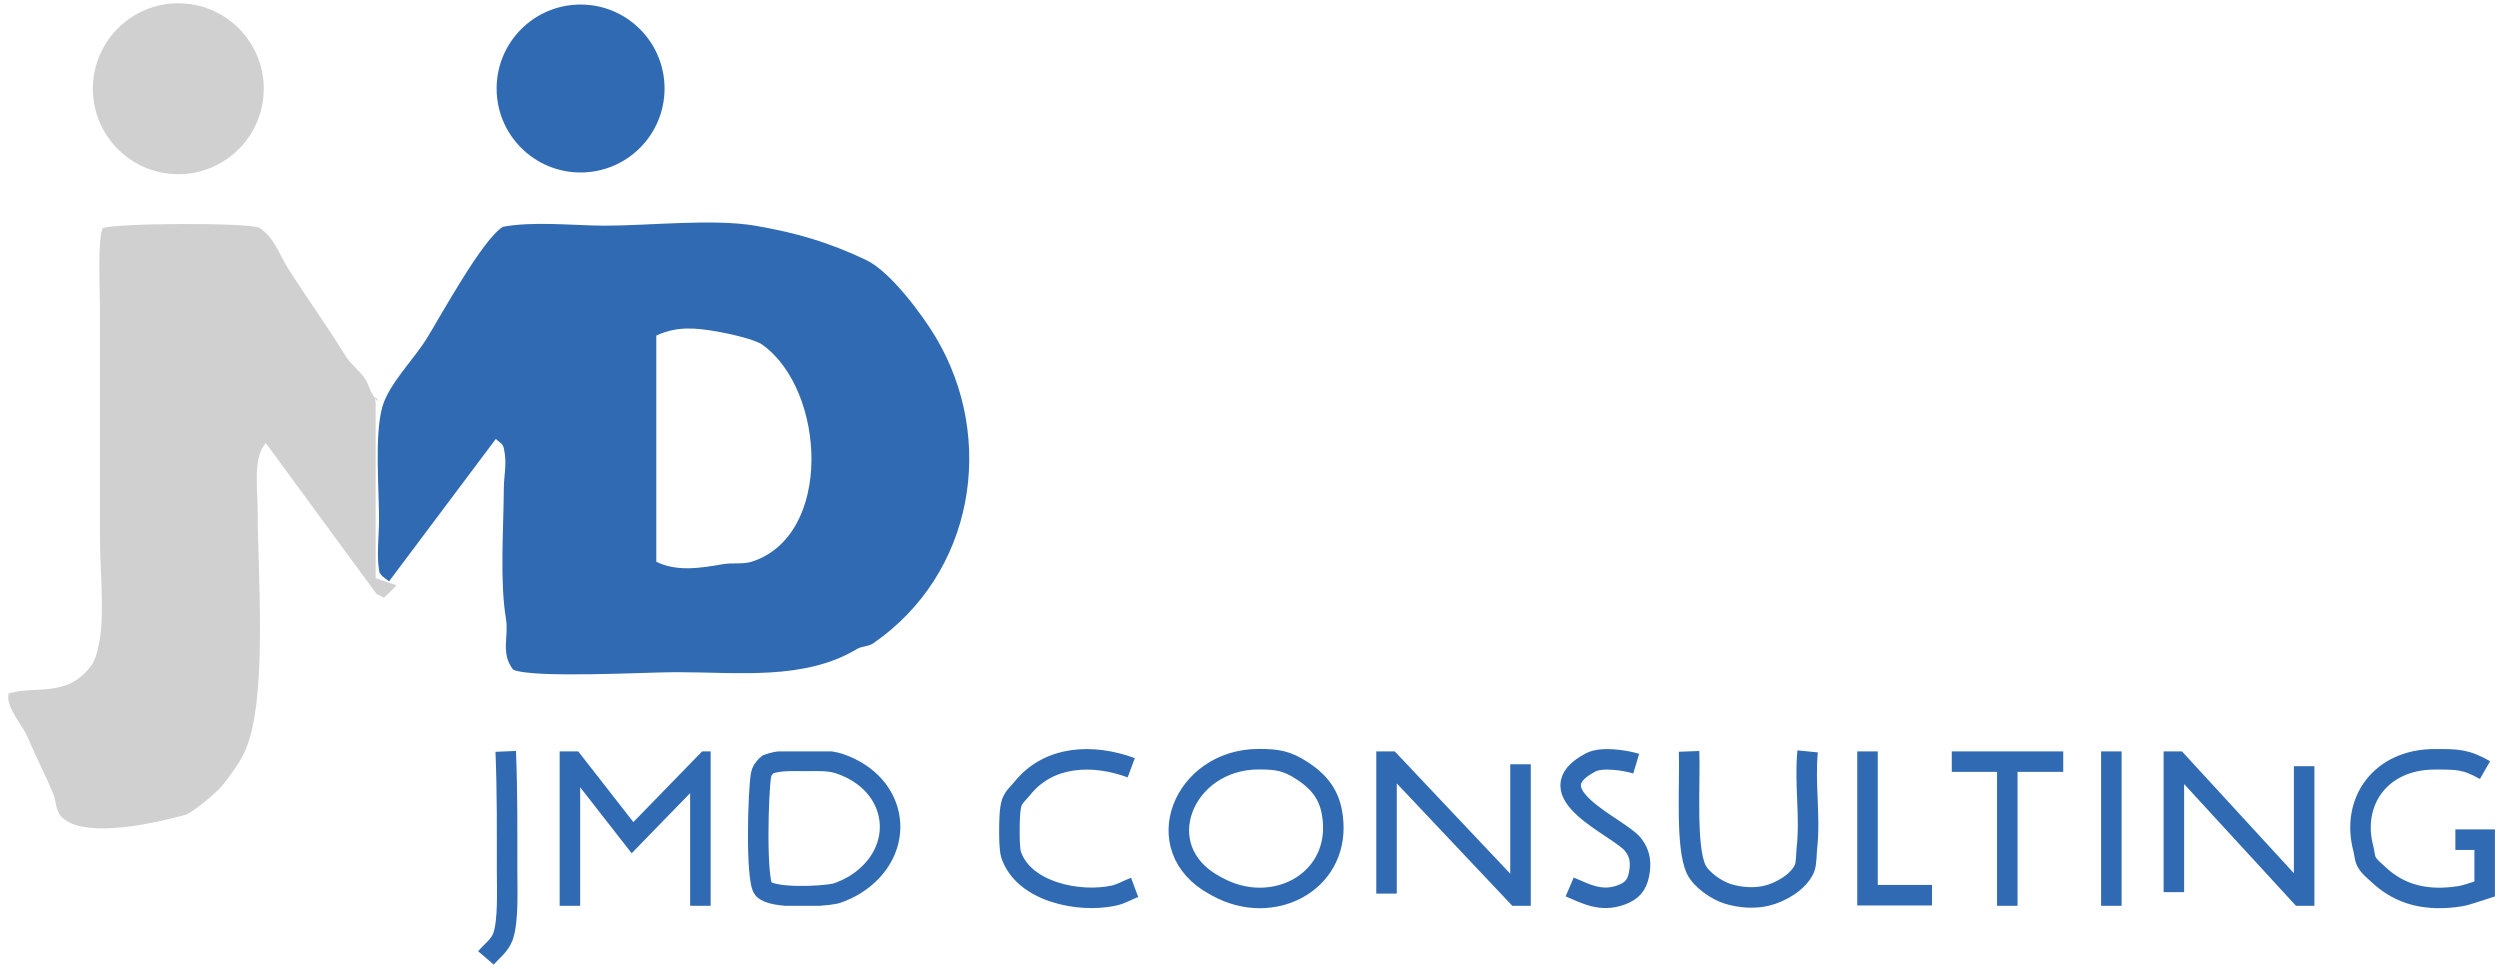
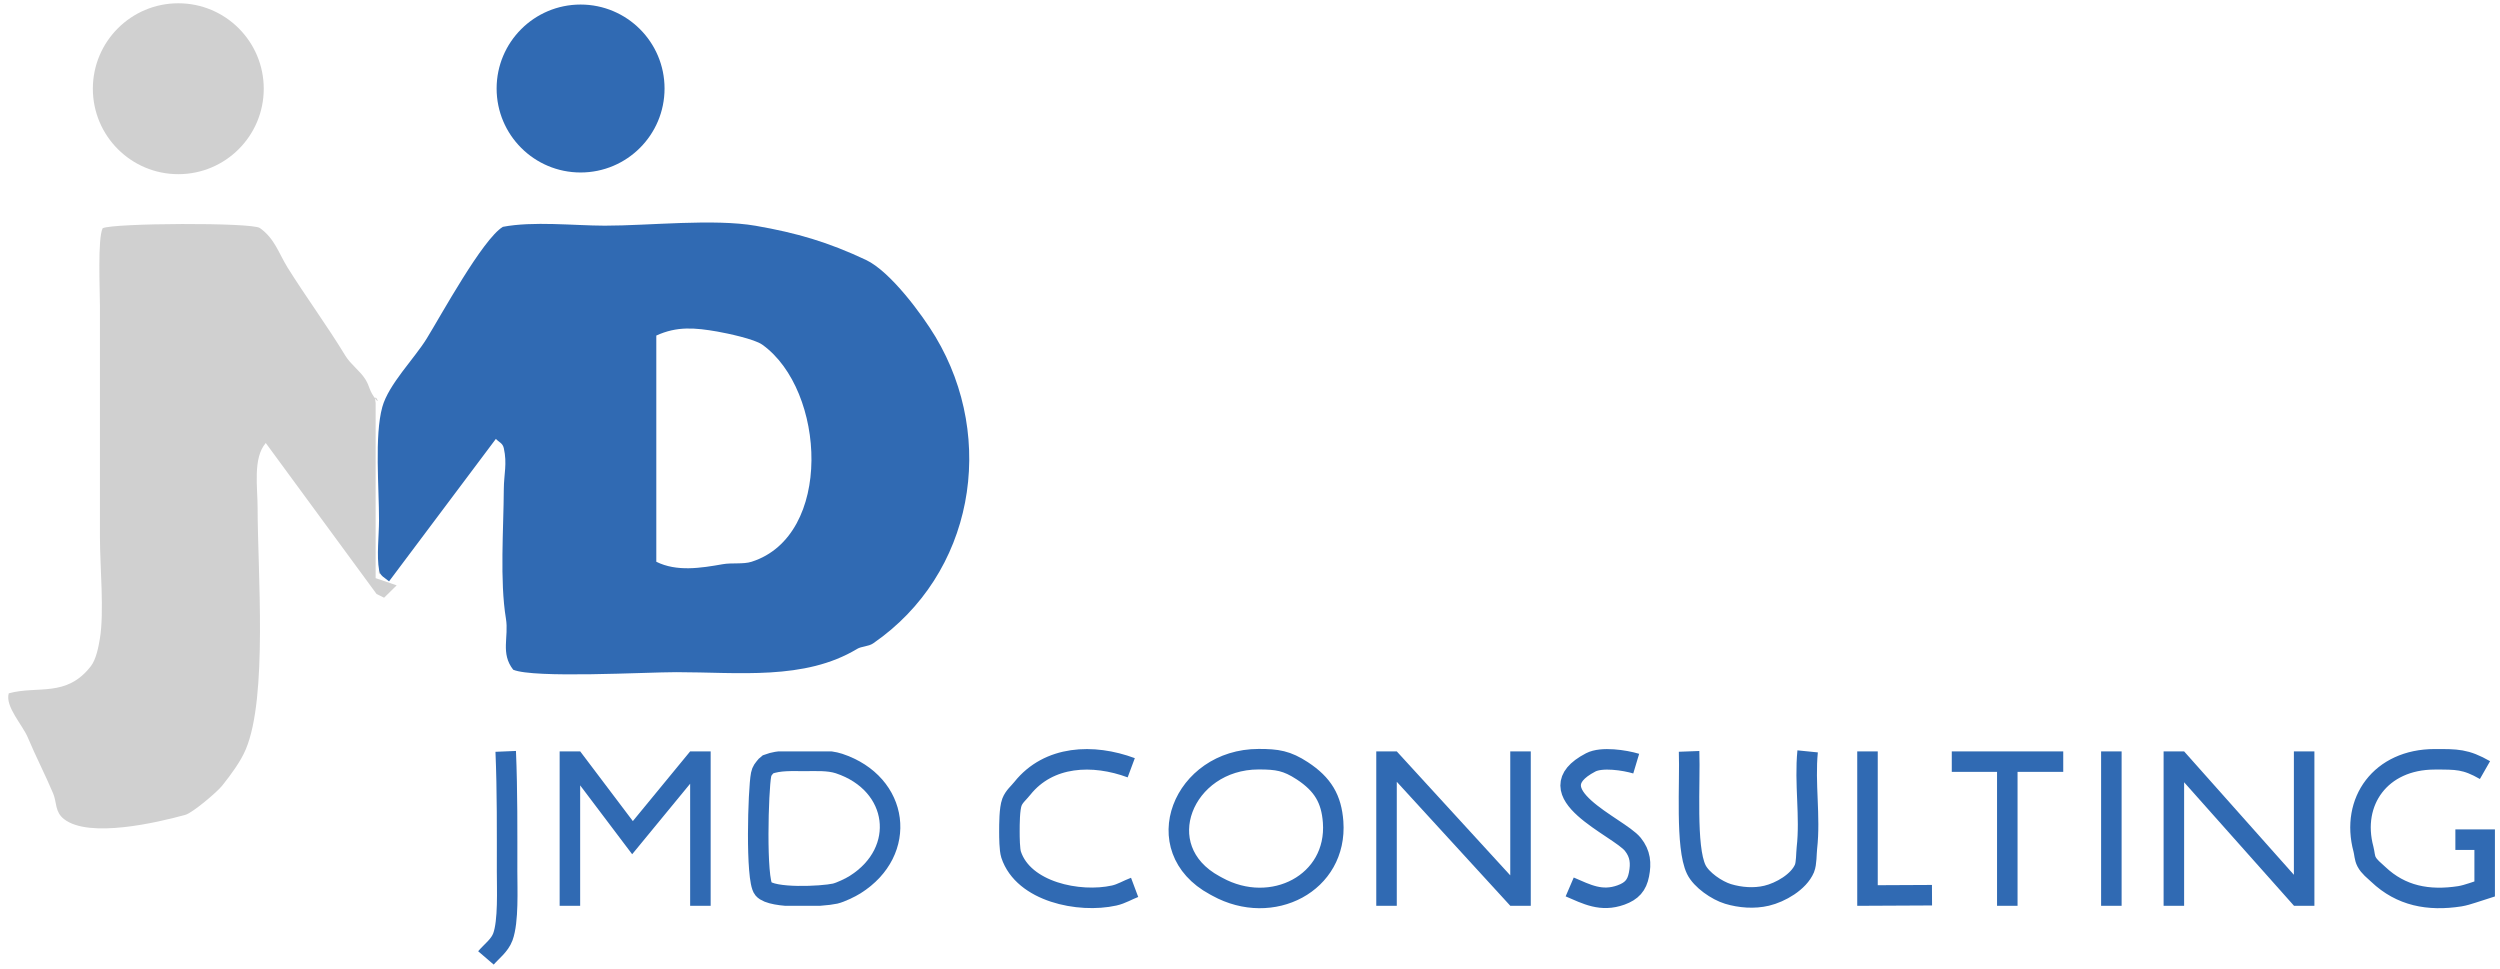
<svg xmlns="http://www.w3.org/2000/svg" viewBox="60 44 2364 916" width="295.5" height="114.5" role="img" aria-label="JMD Consulting">
  <g class="lg-j" fill="#D0D0D0">
    <circle cx="228.6" cy="127.9" r="80.8" />
    <path fill-rule="evenodd" d="M68.3 699.6C95.7 692.1 122.7 703.8 145.8 674.1C150.8 667.8 153.1 656.0 154.4 648.2C158.7 622.7 154.5 579.6 154.5 552.2C154.5 479.2 154.5 406.2 154.5 333.2C154.5 318.7 152.2 269.2 157.1 259.8C167.3 254.9 297.9 254.2 305.7 259.6C319.7 269.5 323.5 283.3 331.8 296.8C349.5 325.1 369.3 351.9 386.6 380.4C391.6 388.6 400.6 394.8 405.5 402.7C410.0 409.9 408.6 413.0 415.5 421.8C420.2 427.8 412.9 412.4 415.2 425.1L415.2 590.7L435.1 597.5L423.2 609.2L416.1 605.7L311.3 462.9C299.0 477.2 303.6 504.5 303.6 524.4C303.6 583.7 313.3 703.3 292.4 752.6C287.5 764.3 278.2 776.7 270.1 786.9C265.3 793.0 242.1 812.6 235.3 814.5C209.2 821.7 144.1 837.1 120.5 818.5C111.8 811.7 113.8 802.8 110.3 794.4C102.9 776.8 93.9 759.5 86.3 741.4C81.3 729.4 64.6 712.0 68.3 699.6ZM427.5 591.0L418.2 586.1L424.4 423.1L423.8 584.8L427.5 591.0Z" />
  </g>
  <g class="lg-md" fill="#306AB3">
    <circle cx="609.0" cy="127.7" r="79.4" />
    <path fill-rule="evenodd" d="M545.3 677.3C533.1 661.8 541.3 646.4 538.4 628.9C532.5 593.2 536.2 544.0 536.4 506.5C536.5 492.2 539.7 482.6 536.4 467.8C535.3 462.9 531.9 462.3 528.9 459.0L427.9 593.7C423.8 590.2 419.5 588.8 418.5 583.2C416.0 569.7 418.4 550.6 418.4 535.9C418.5 505.7 414.0 456.0 421.5 428.9C427.4 407.5 451.8 383.1 463.4 364.3C477.2 341.9 516.3 270.2 535.5 258.5C564.3 253.0 602.2 257.3 631.8 257.4C674.1 257.4 734.7 250.6 774.6 257.5C813.6 264.3 843.0 272.9 878.9 289.8C902.1 300.8 932.2 341.8 944.6 362.5C1002.6 459.4 980.8 586.9 885.6 652.4C881.2 655.4 874.6 655.1 870.5 657.6C820.8 687.6 758.3 679.6 699.5 679.6C670.7 679.6 564.9 685.6 545.3 677.3ZM680.6 361.3L680.6 575.2C699.9 584.8 722.5 581.2 743.5 577.5C751.9 576.0 762.9 577.7 770.7 575.2C848.0 550.6 841.0 412.9 780.8 369.9C773.4 364.6 747.8 359.2 738.2 357.5C717.3 353.9 700.2 352.3 680.6 361.3Z" />
  </g>
  <g class="lg-word" fill="none" stroke="#306AB3" stroke-width="19.4" stroke-linejoin="miter" stroke-miterlimit="8">
    <clipPath id="jmd-wm-clip">
      <rect x="500" y="754.5" width="1960" height="146.0" />
    </clipPath>
    <path d="M538.2 754.5C539.8 792.8 539.5 830.3 539.5 868.2C539.5 884.5 540.9 915.3 535.5 929.9C532.4 938.2 525.0 943.4 519.5 949.8M1129.7 770.0C1093.7 756.6 1051.7 758.2 1026.7 789.5C1023.1 794.0 1019.0 797.1 1016.9 802.5C1014.5 808.9 1014.5 823.4 1014.5 830.5C1014.5 835.6 1014.6 847.5 1016.1 852.1C1027.7 887.3 1080.3 898.2 1113.6 890.8C1120.4 889.3 1126.5 885.5 1132.9 883.1M1208.7 881.2C1144.3 846.4 1178.8 761.9 1250.2 761.9C1267.8 761.9 1276.8 763.3 1291.5 772.9C1311.0 785.7 1319.0 799.6 1320.6 821.2C1324.8 879.2 1262.8 911.0 1211.1 882.5ZM1607.2 766.1C1596.2 762.8 1574.6 759.5 1564.2 764.9C1508.9 793.7 1590.5 825.7 1604.0 842.4C1611.2 851.4 1611.9 860.4 1609.8 871.0C1607.8 881.2 1603.0 886.6 1592.8 890.3C1574.1 897.0 1560.6 889.7 1544.3 882.7M1769.3 754.5C1766.3 784.6 1772.0 816.1 1768.6 845.9C1768.0 851.4 1768.3 860.3 1766.3 865.2C1760.9 878.0 1743.6 887.9 1730.5 891.0C1718.7 893.8 1705.6 892.8 1694.0 889.3C1683.5 886.1 1668.8 876.1 1664.0 866.2C1653.7 845.0 1658.3 784.1 1657.2 754.5M2409.8 772.2C2391.4 761.7 2383.2 762.0 2362.2 762.0C2311.2 762.0 2282.7 801.8 2294.9 847.0C2295.9 850.8 2295.9 855.2 2297.8 858.8C2300.4 863.8 2304.9 867.0 2308.9 870.8C2330.4 891.2 2356.3 896.1 2386.1 891.5C2393.7 890.2 2402.3 886.7 2409.5 884.5L2409.5 838.0L2381.8 838.0" />
-     <path clip-path="url(#jmd-wm-clip)" d="M722.3 900.5L722.3 770.1L658.1 836.1L598.9 760.2L598.9 900.5M786.3 766.7C796.9 762.7 809.2 763.5 820.7 763.5C831.3 763.5 843.3 762.7 853.4 766.0C910.6 785.0 918.6 849.1 868.6 880.5C864.2 883.3 854.8 887.8 849.7 889.0C837.3 891.8 790.0 894.1 781.9 884.6C774.5 876.0 776.9 790.5 779.7 776.5C780.5 772.6 781.9 771.4 784.3 768.4ZM1371.1 889.0L1371.1 760.4L1497.8 894.6L1497.8 766.7M1825.9 754.5L1825.9 890.5L1886.9 890.5M1905.6 764.2L2011.0 764.2M1958.1 768.2L1958.1 900.5M2056.5 754.5L2056.5 900.5M2238.8 768.5L2238.8 894.6L2115.6 760.5L2115.6 887.6" />
+     <path clip-path="url(#jmd-wm-clip)" d="M722.3 900.5L722.3 758.0L658.1 836.1L598.9 757.7L598.9 900.5M786.3 766.7C796.9 762.7 809.2 763.5 820.7 763.5C831.3 763.5 843.3 762.7 853.4 766.0C910.6 785.0 918.6 849.1 868.6 880.5C864.2 883.3 854.8 887.8 849.7 889.0C837.3 891.8 790.0 894.1 781.9 884.6C774.5 876.0 776.9 790.5 779.7 776.5C780.5 772.6 781.9 771.4 784.3 768.4ZM1371.1 900.5L1371.1 758.3L1497.8 896.7L1497.8 754.5M1825.9 754.5L1825.9 890.8L1886.9 890.5M1905.6 764.2L2011.0 764.2M1958.1 754.5L1958.1 900.5M2056.5 754.5L2056.5 900.5M2238.8 754.5L2238.8 896.7L2115.6 758.2L2115.6 900.5" />
  </g>
</svg>
